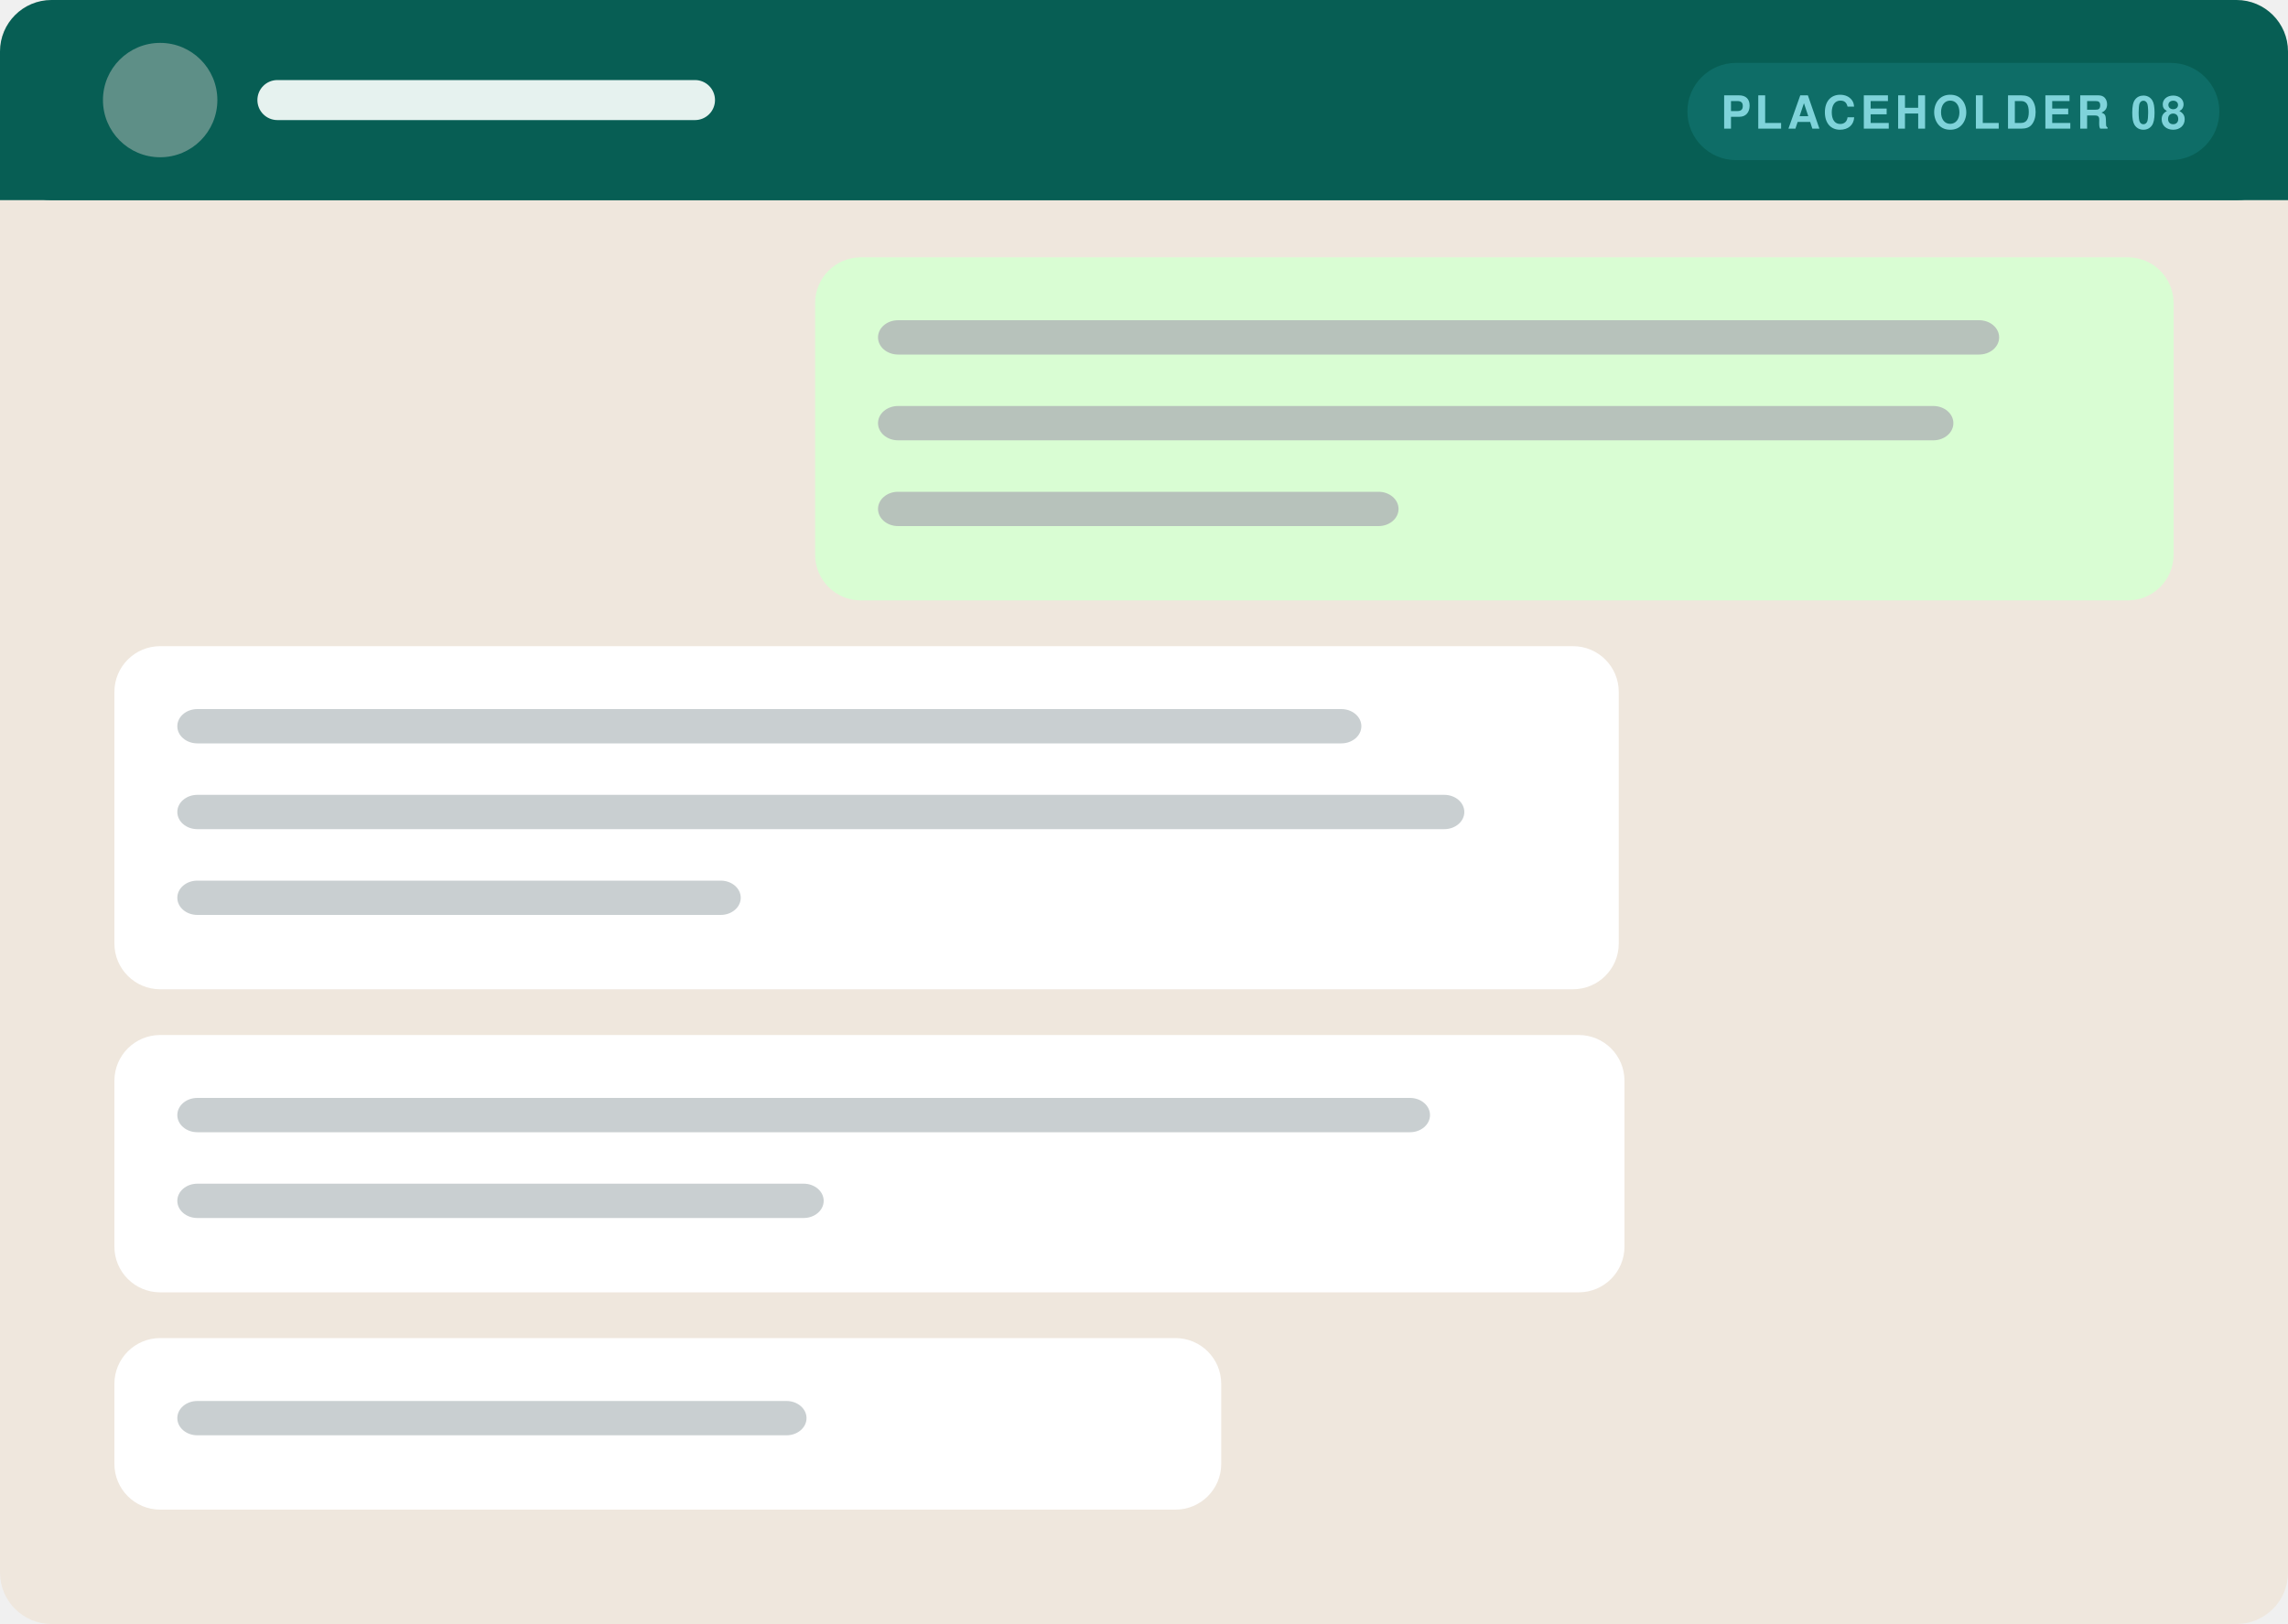
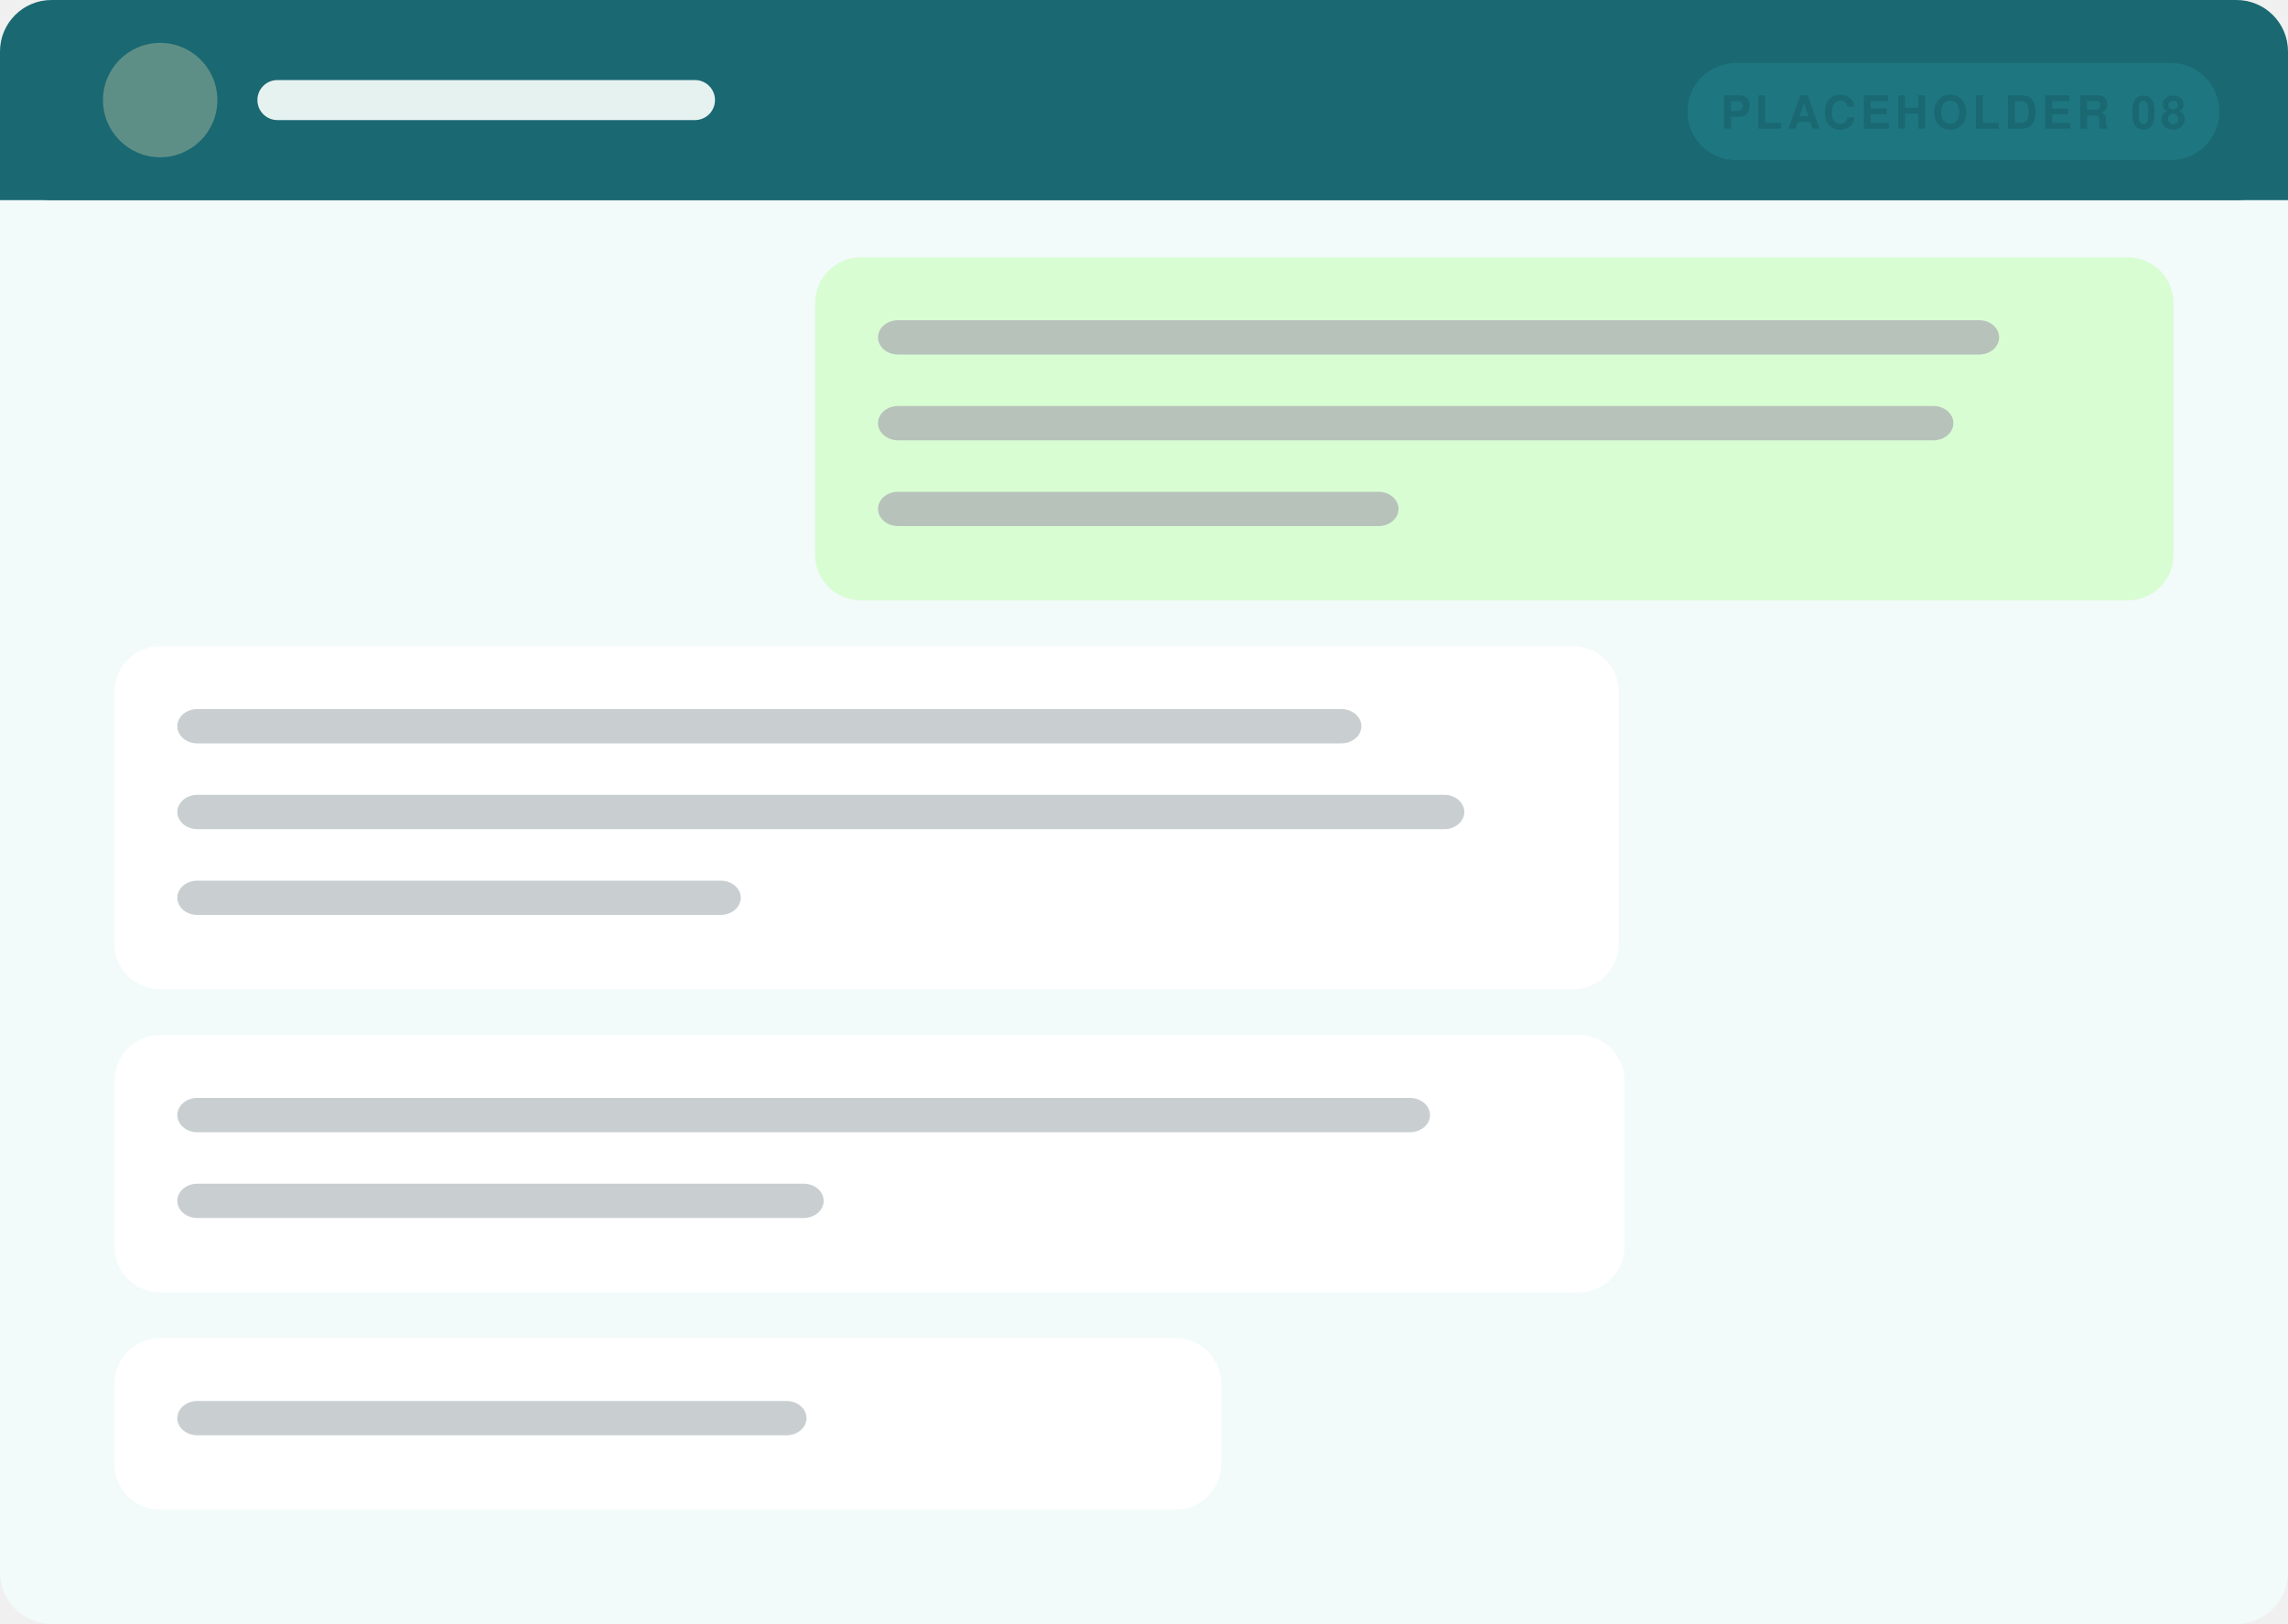
<svg xmlns="http://www.w3.org/2000/svg" width="800" height="568" viewBox="0 0 800 568">
-   <rect width="800" height="568" rx="18" fill="#EFE7DD" />
-   <rect width="800" height="70" rx="18" fill="#075E54" />
-   <rect y="40" width="800" height="30" fill="#075E54" />
+   <rect width="800" height="568" rx="18" fill="#F3FAFA" />
+   <rect width="800" height="70" rx="18" fill="#1A6872" />
+   <rect y="40" width="800" height="30" fill="#1A6872" />
  <circle cx="56" cy="35" r="20" fill="#5E8F87" />
  <rect x="90" y="28" width="160" height="14" rx="7" fill="#E6F2EF" />
  <rect x="285" y="90" width="475" height="120" rx="16" fill="#D9FDD3" />
  <rect x="307" y="112" width="392" height="12" rx="7" fill="#B7C2BB" />
  <rect x="307" y="142" width="376" height="12" rx="7" fill="#B7C2BB" />
  <rect x="307" y="172" width="182" height="12" rx="7" fill="#B7C2BB" />
  <rect x="40" y="226" width="526" height="120" rx="16" fill="#fff" />
  <rect x="62" y="248" width="414" height="12" rx="7" fill="#C9CFD1" />
  <rect x="62" y="278" width="450" height="12" rx="7" fill="#C9CFD1" />
  <rect x="62" y="308" width="197" height="12" rx="7" fill="#C9CFD1" />
  <rect x="40" y="362" width="528" height="90" rx="16" fill="#fff" />
  <rect x="62" y="384" width="438" height="12" rx="7" fill="#C9CFD1" />
  <rect x="62" y="414" width="226" height="12" rx="7" fill="#C9CFD1" />
  <rect x="40" y="468" width="387" height="60" rx="16" fill="#fff" />
  <rect x="62" y="490" width="220" height="12" rx="7" fill="#C9CFD1" />
  <rect x="590" y="22" width="186" height="34" rx="17" fill="rgba(53,189,200,.16)" />
-   <text x="683" y="45" text-anchor="middle" font-size="16" font-weight="600" letter-spacing="1.5" fill="#7FD3DA" font-family="Instrument Sans, Helvetica, Arial, sans-serif">PLACEHOLDER 08</text>
+   <text x="683" y="45" text-anchor="middle" font-size="16" font-weight="600" letter-spacing="1.5" fill="#1A6872" font-family="Instrument Sans, Helvetica, Arial, sans-serif">PLACEHOLDER 08</text>
</svg>
